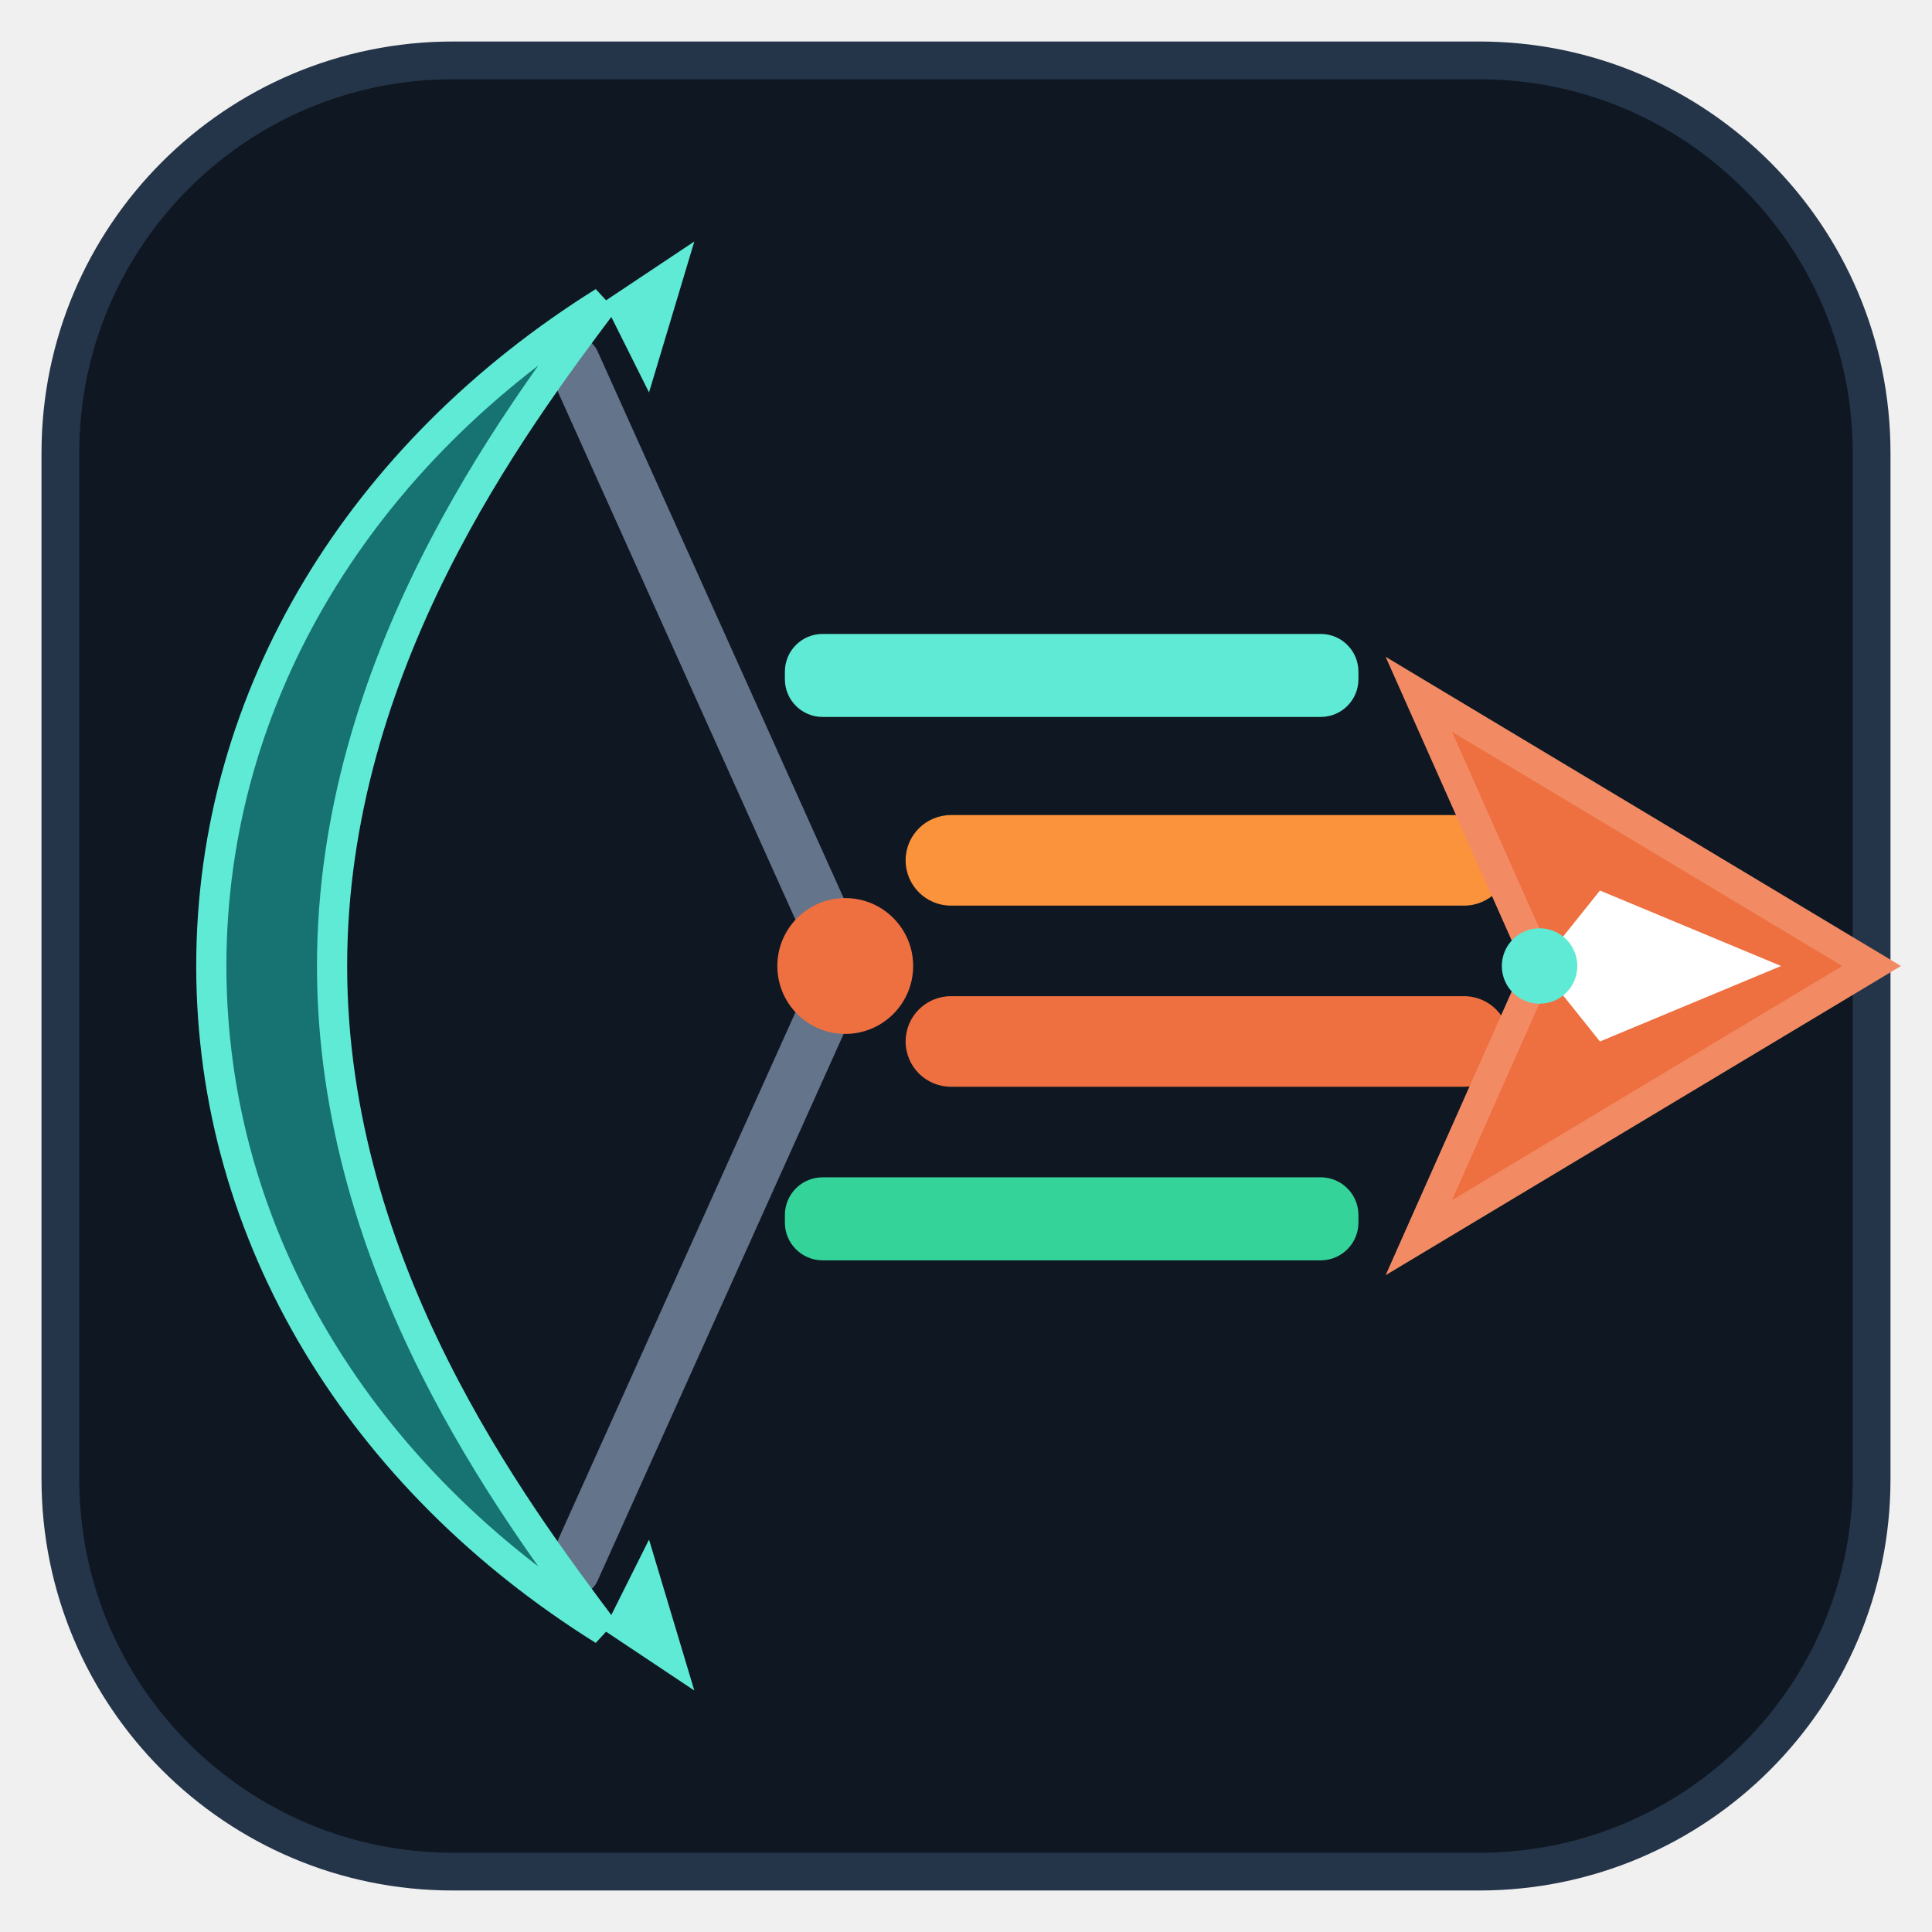
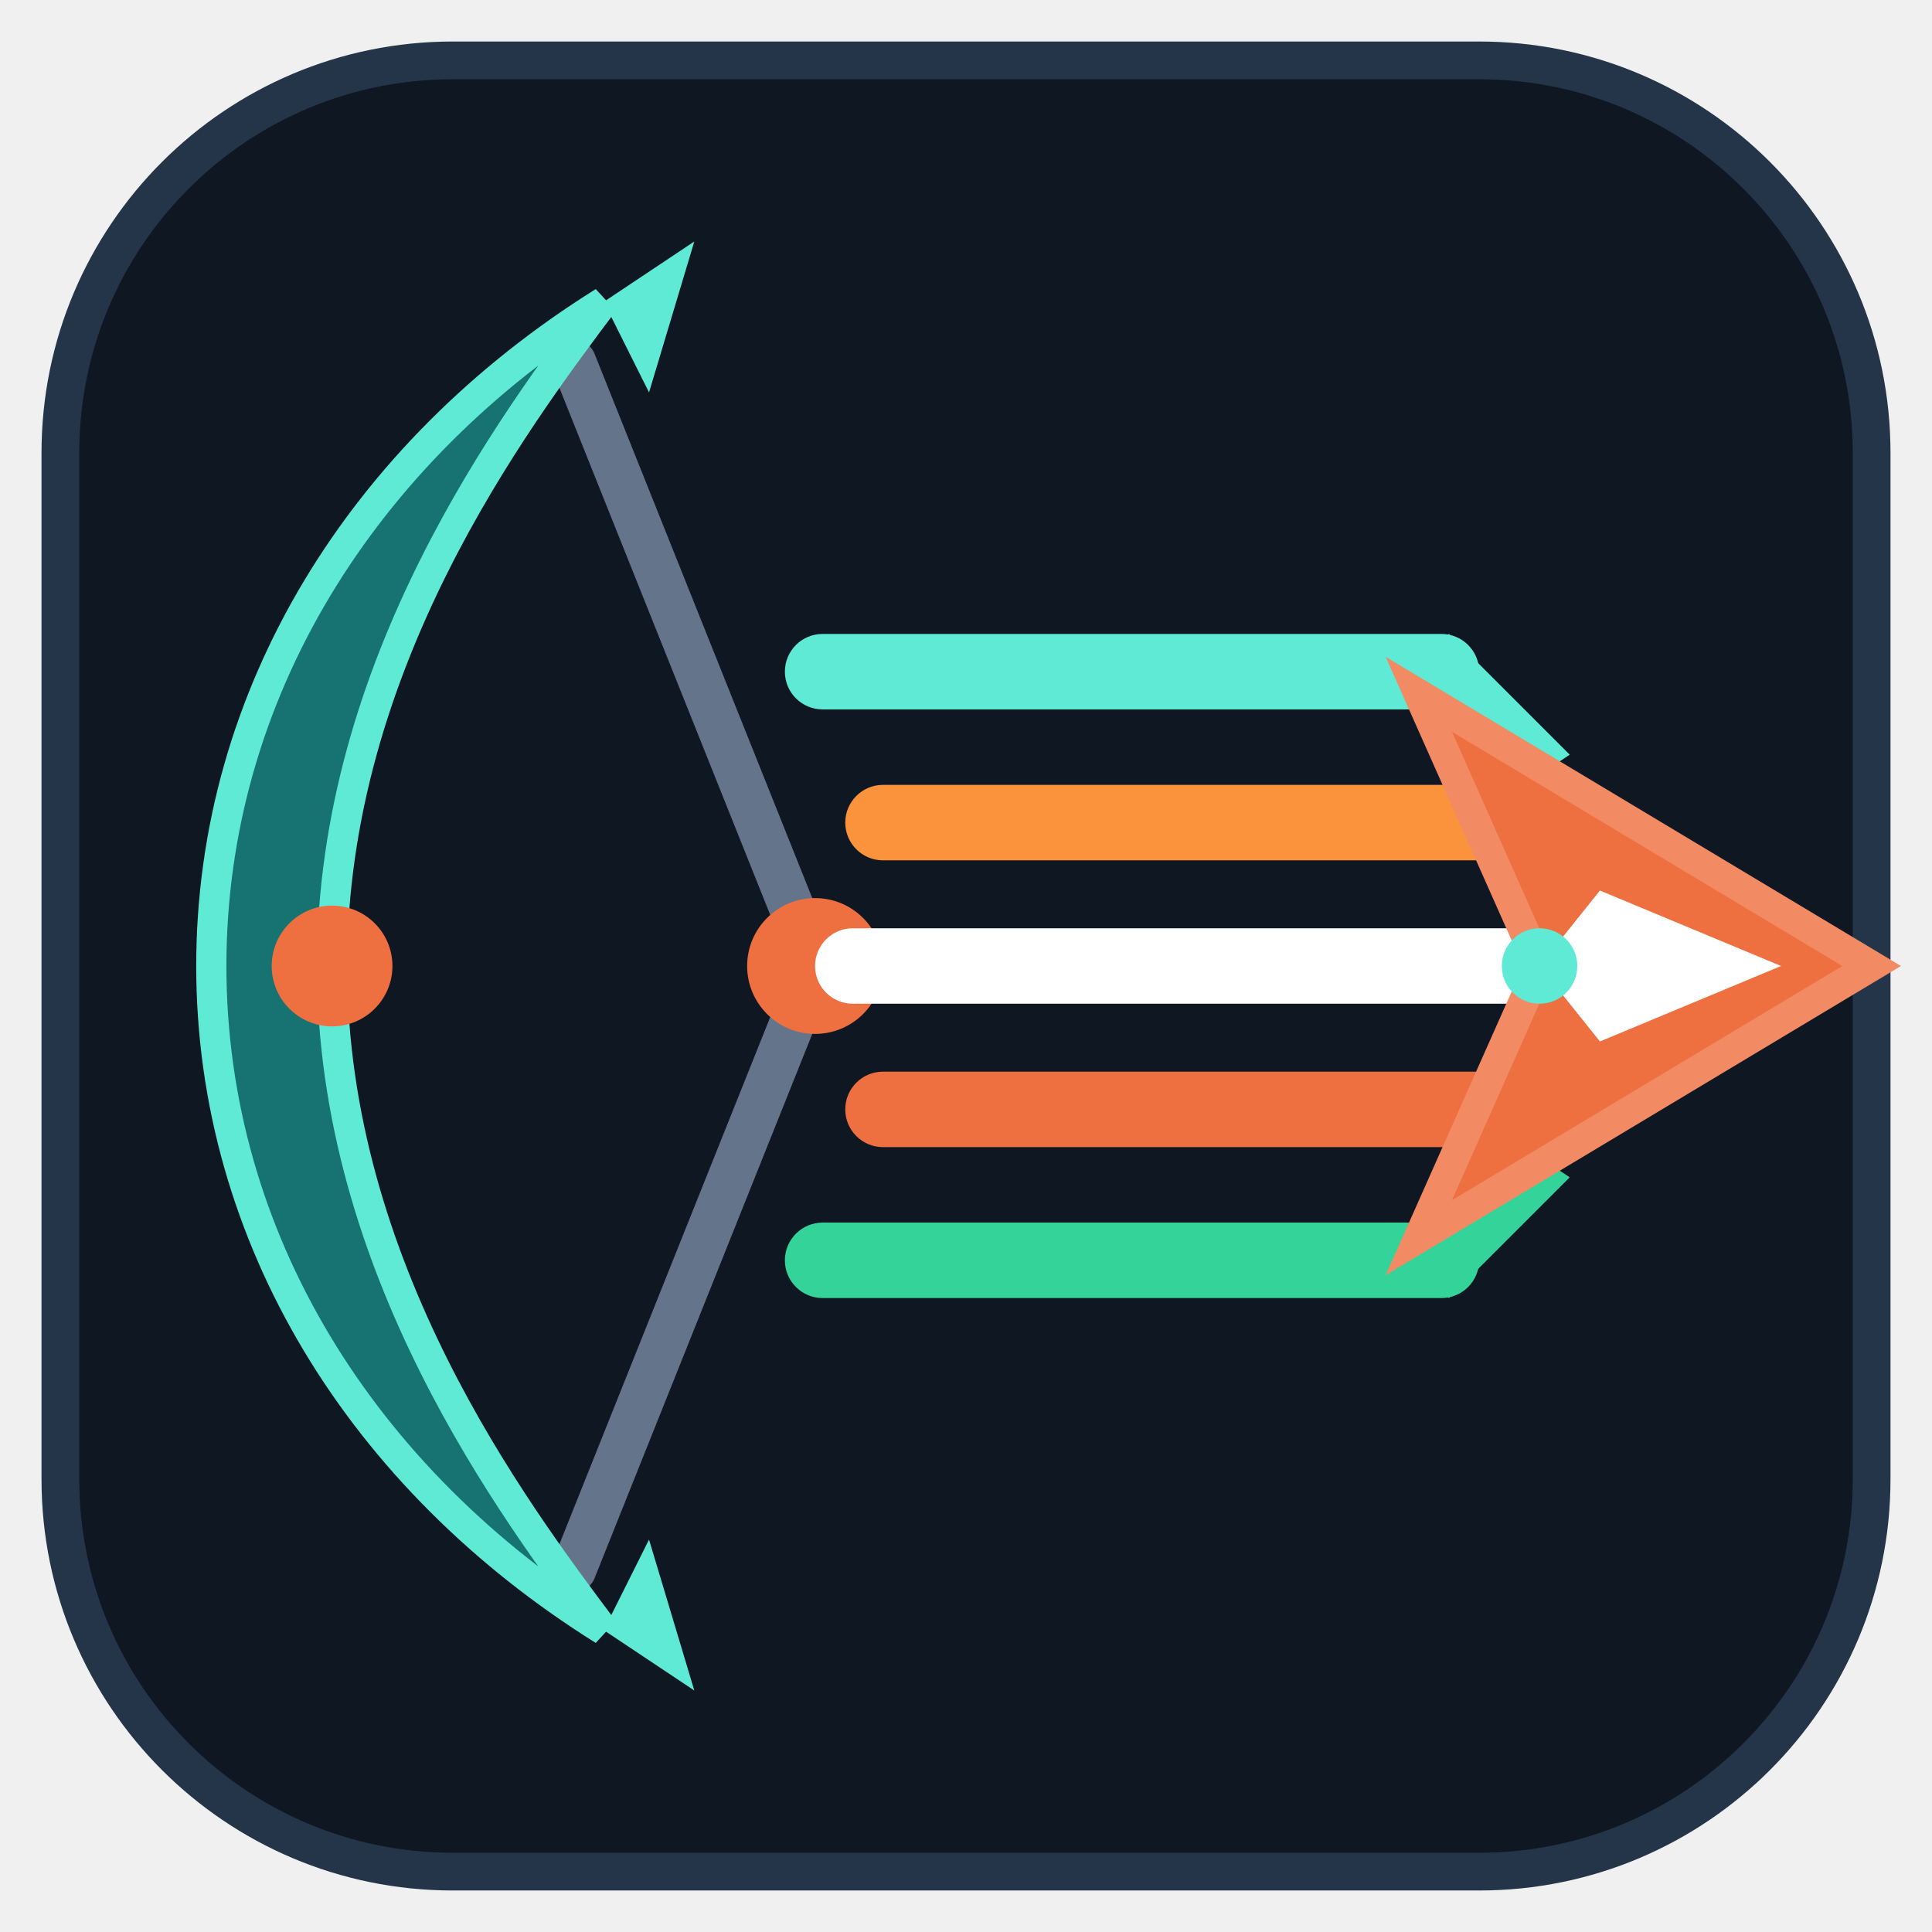
<svg xmlns="http://www.w3.org/2000/svg" viewBox="0 0 128 128" width="128" height="128">
  <rect x="4" y="4" width="120" height="120" rx="26" fill="#0f1722" stroke="#253549" stroke-width="2.5" />
-   <g transform="translate(8, 8)">
-     <path d="M 30,16 L 48,56 L 30,96" fill="none" stroke="#64748b" stroke-width="3.5" stroke-linecap="round" stroke-linejoin="round" />
+   <g transform="translate(6, 8)">
+     <path d="M 32,16 L 48,56 L 32,96" fill="none" stroke="#64748b" stroke-width="3" stroke-linecap="round" stroke-linejoin="round" />
    <circle cx="48" cy="56" r="4.5" fill="#ee6f40" />
-     <path d="M 32,12 C 16,22 6,38 6,56 C 6,74 16,90 32,100 C 26,92 14,76 14,56 C 14,36 26,20 32,12 Z" fill="#177272" stroke="#5eead4" stroke-width="2" />
-     <polygon points="32,12 38,8 35,18" fill="#5eead4" />
-     <polygon points="32,100 38,104 35,94" fill="#5eead4" />
-     <rect x="44" y="34" width="38" height="5.5" rx="2.5" fill="#5eead4" />
-     <rect x="52" y="46" width="40" height="6" rx="3" fill="#fb923c" />
-     <rect x="52" y="58" width="40" height="6" rx="3" fill="#ee6f40" />
-     <rect x="44" y="70" width="38" height="5.5" rx="2.5" fill="#34d399" />
-     <polygon points="116,56 86,38 94,56 86,74" fill="#ee6f40" stroke="#f28b63" stroke-width="2" />
-     <polygon points="110,56 98,51 94,56 98,61" fill="#ffffff" />
-     <circle cx="94" cy="56" r="2.5" fill="#5eead4" />
+     <path d="M 34,12 C 18,22 8,38 8,56 C 8,74 18,90 34,100 C 28,92 16,76 16,56 C 16,36 28,20 34,12 Z" fill="#177272" stroke="#5eead4" stroke-width="2" />
+     <polygon points="34,12 40,8 37,18" fill="#5eead4" />
+     <polygon points="34,100 40,104 37,94" fill="#5eead4" />
+     <circle cx="16" cy="56" r="4" fill="#ee6f40" />
+     <rect x="48" y="53.5" width="50" height="5" rx="2.5" fill="#ffffff" />
+     <rect x="46" y="34" width="46" height="5" rx="2.5" fill="#5eead4" />
+     <polygon points="90,34 98,42 95,44 87,36" fill="#5eead4" />
+     <rect x="50" y="44" width="46" height="5" rx="2.5" fill="#fb923c" />
+     <rect x="50" y="63" width="46" height="5" rx="2.5" fill="#ee6f40" />
+     <rect x="46" y="73" width="46" height="5" rx="2.5" fill="#34d399" />
+     <polygon points="90,78 98,70 95,68 87,76" fill="#34d399" />
+     <polygon points="118,56 88,38 96,56 88,74" fill="#ee6f40" stroke="#f28b63" stroke-width="2" />
+     <polygon points="112,56 100,51 96,56 100,61" fill="#ffffff" />
+     <circle cx="96" cy="56" r="2.5" fill="#5eead4" />
  </g>
</svg>
